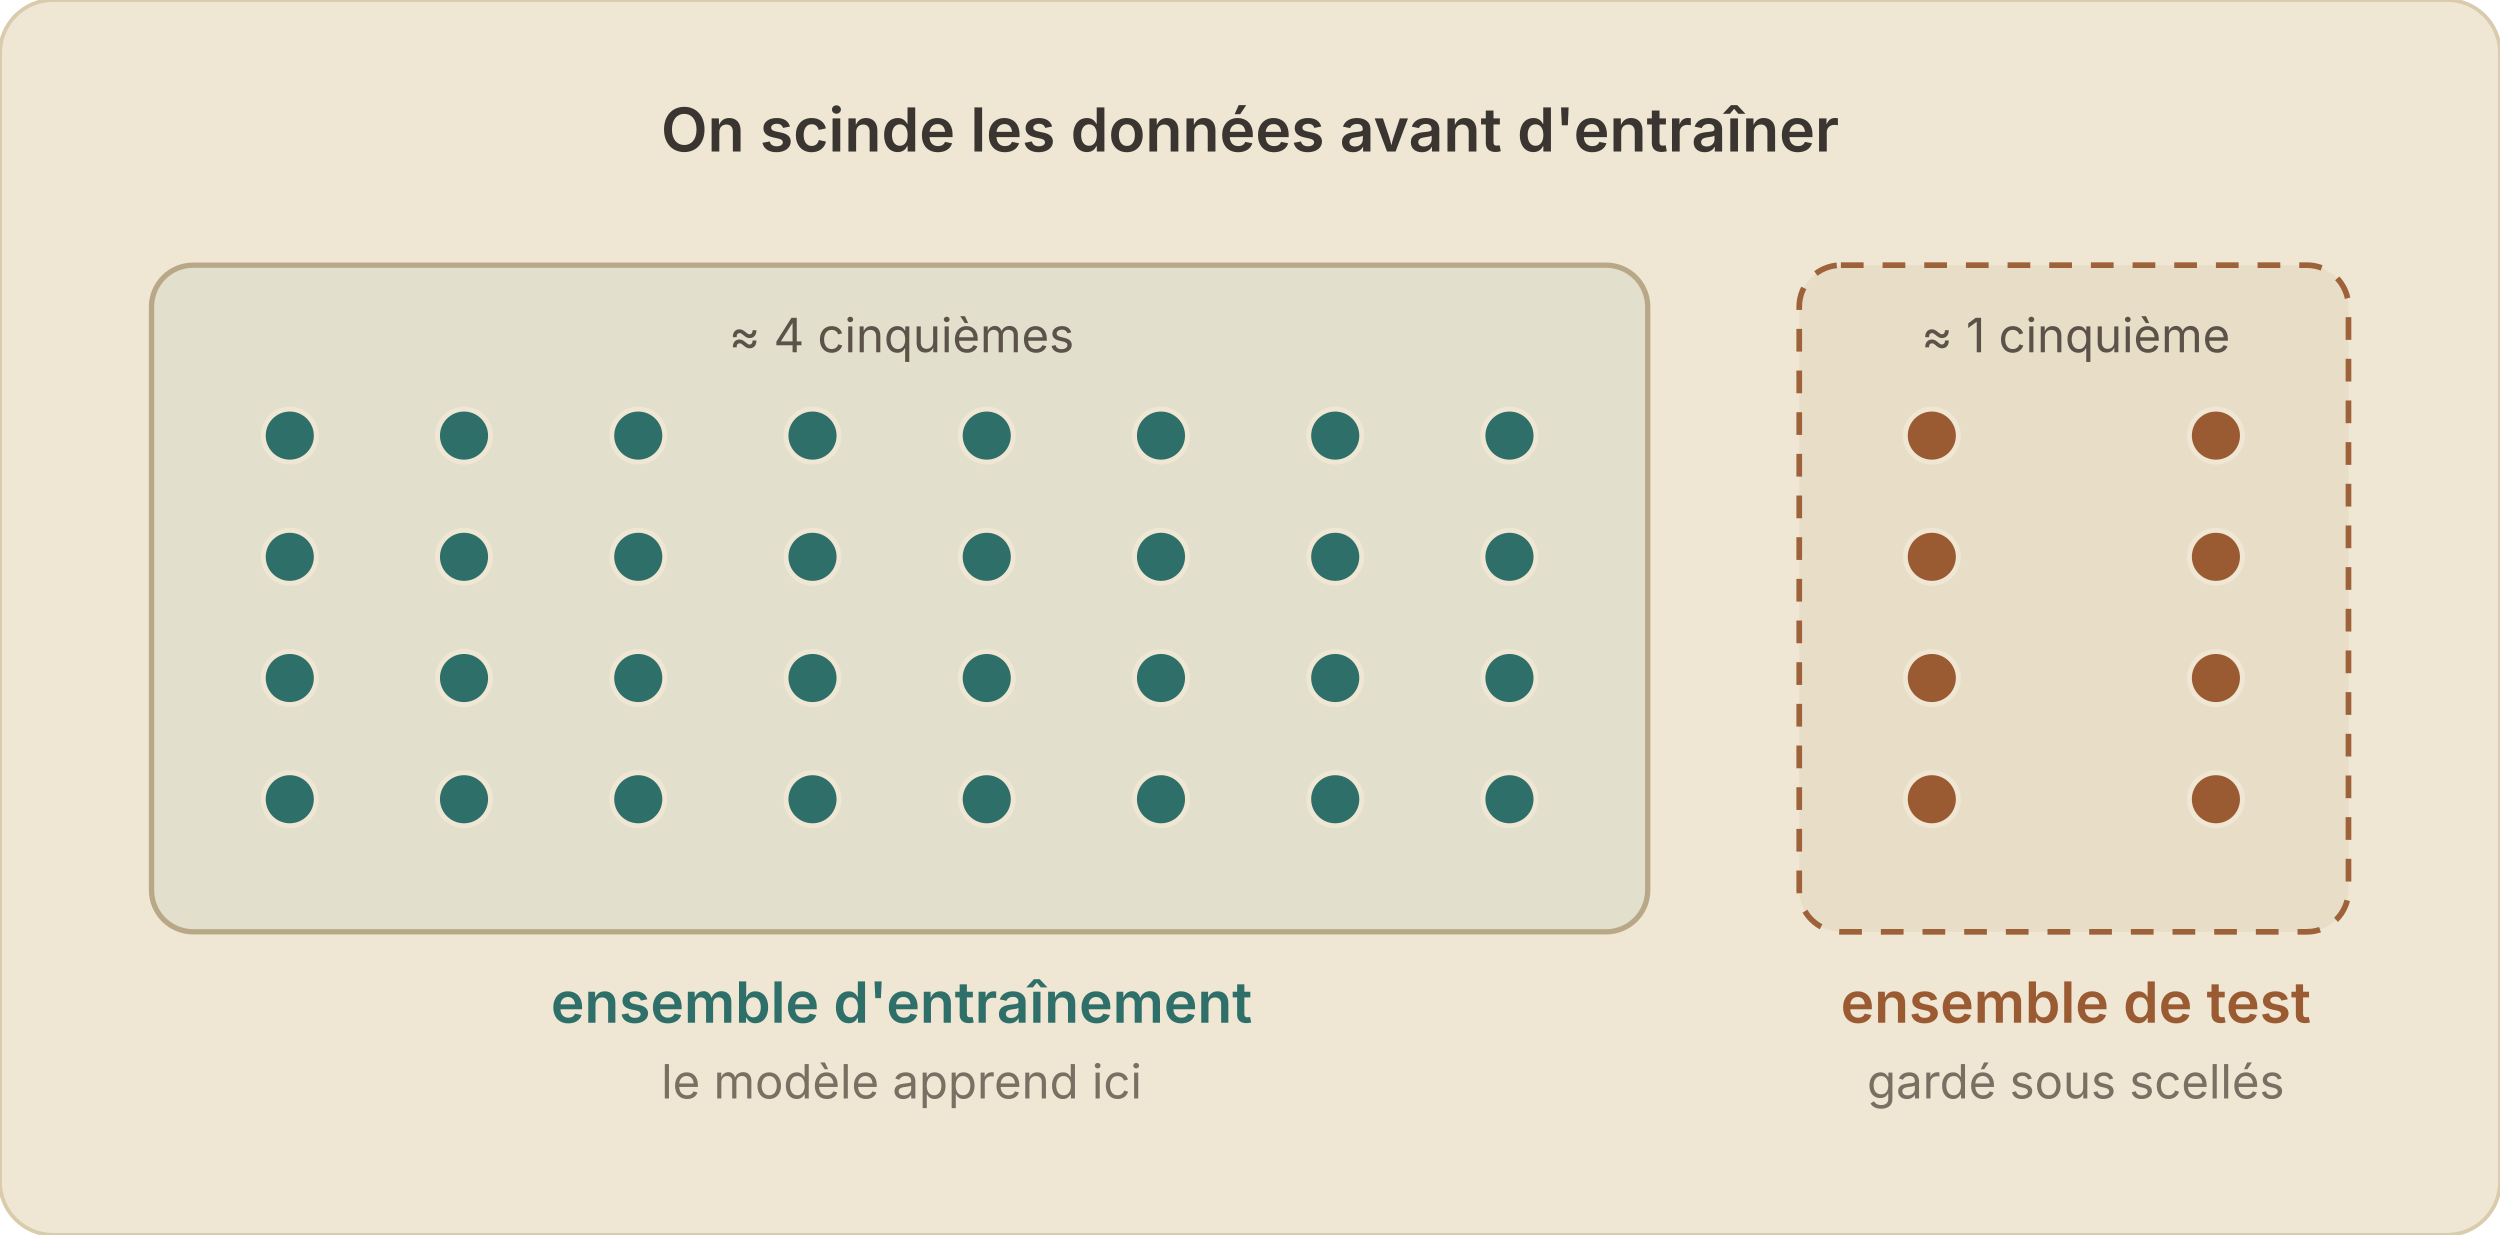
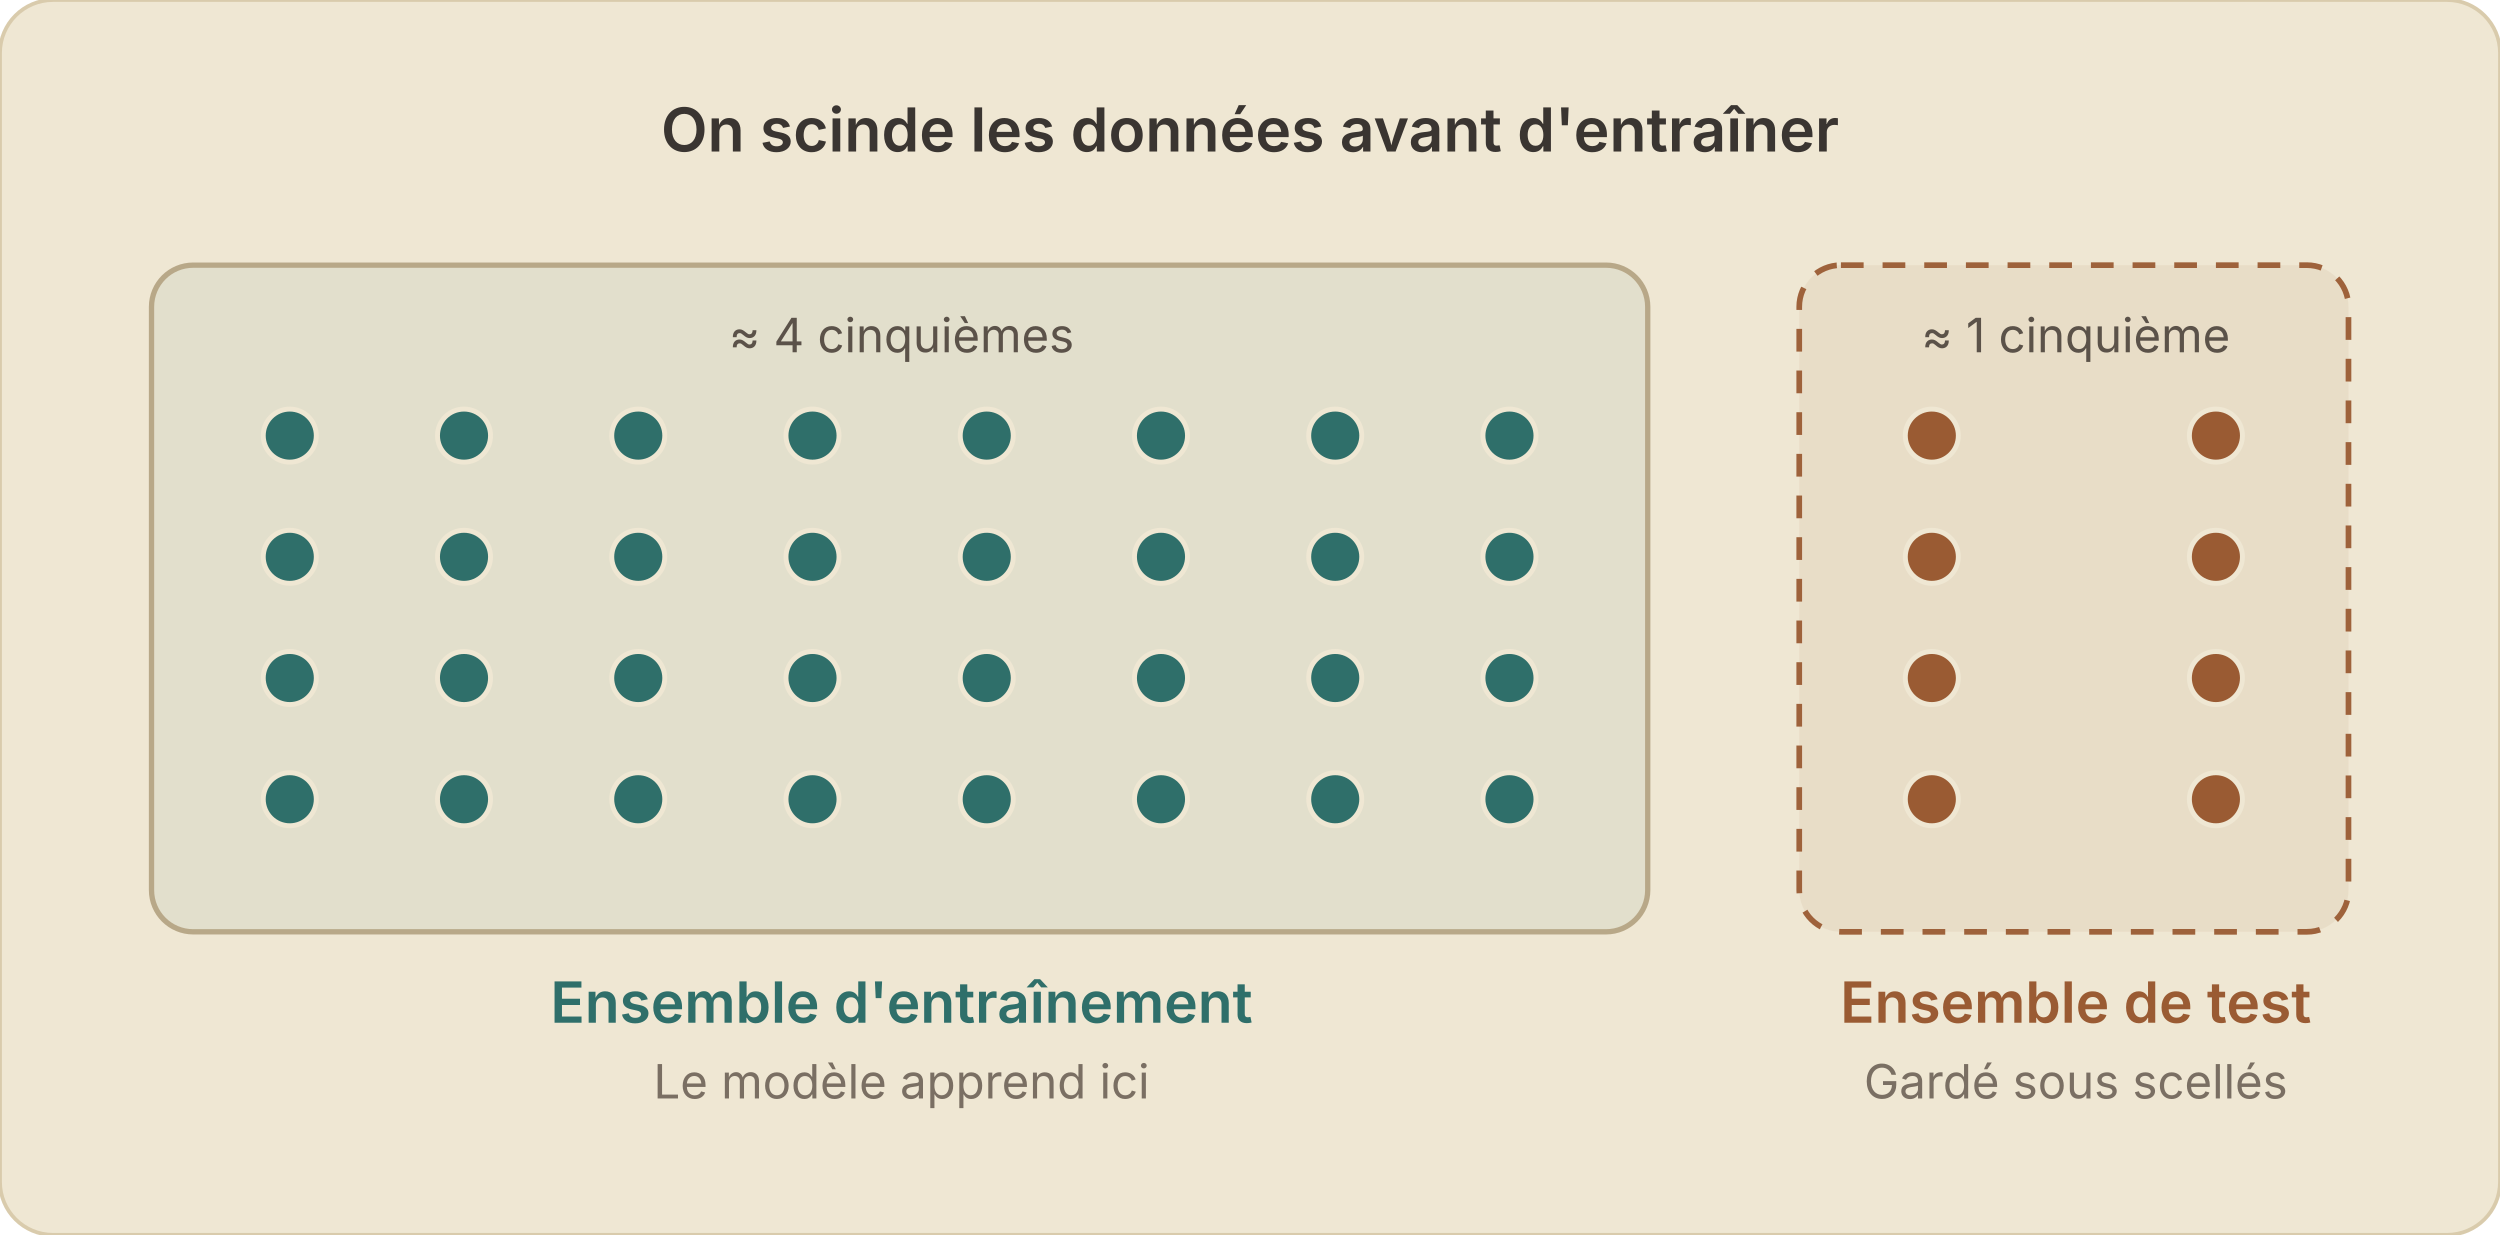
<svg xmlns="http://www.w3.org/2000/svg" viewBox="0 0 660 326" role="img" font-family="system-ui, -apple-system, sans-serif">
  <rect x="0" y="0" width="660" height="326" rx="14" fill="#efe7d3" stroke="#d9cbac" />
  <text x="330" y="40" font-size="16" fill="#3a3531" text-anchor="middle" font-weight="600">On scinde les données avant d'entraîner</text>
  <rect x="40" y="70" width="395" height="176" rx="11" fill="#2f6f6a" fill-opacity="0.07" stroke="#b8a888" stroke-width="1.4" />
  <g fill="#2f6f6a" stroke="#efe7d3" stroke-width="1.3">
    <circle cx="76.5" cy="115" r="7" />
    <circle cx="122.5" cy="115" r="7" />
    <circle cx="168.5" cy="115" r="7" />
    <circle cx="214.5" cy="115" r="7" />
    <circle cx="260.5" cy="115" r="7" />
    <circle cx="306.5" cy="115" r="7" />
    <circle cx="352.5" cy="115" r="7" />
    <circle cx="398.5" cy="115" r="7" />
    <circle cx="76.5" cy="147" r="7" />
    <circle cx="122.5" cy="147" r="7" />
    <circle cx="168.5" cy="147" r="7" />
    <circle cx="214.5" cy="147" r="7" />
    <circle cx="260.5" cy="147" r="7" />
    <circle cx="306.5" cy="147" r="7" />
    <circle cx="352.5" cy="147" r="7" />
    <circle cx="398.5" cy="147" r="7" />
    <circle cx="76.5" cy="179" r="7" />
    <circle cx="122.5" cy="179" r="7" />
    <circle cx="168.5" cy="179" r="7" />
    <circle cx="214.5" cy="179" r="7" />
    <circle cx="260.5" cy="179" r="7" />
    <circle cx="306.5" cy="179" r="7" />
    <circle cx="352.5" cy="179" r="7" />
    <circle cx="398.5" cy="179" r="7" />
    <circle cx="76.5" cy="211" r="7" />
    <circle cx="122.5" cy="211" r="7" />
    <circle cx="168.5" cy="211" r="7" />
    <circle cx="214.5" cy="211" r="7" />
    <circle cx="260.5" cy="211" r="7" />
    <circle cx="306.5" cy="211" r="7" />
    <circle cx="352.5" cy="211" r="7" />
    <circle cx="398.5" cy="211" r="7" />
  </g>
  <text x="238" y="93" font-size="12.5" fill="#5b5249" text-anchor="middle">≈ 4 cinquièmes</text>
-   <text x="238" y="270" font-size="15" fill="#2f6f6a" text-anchor="middle" font-weight="600">ensemble d'entraînement</text>
-   <text x="238" y="290" font-size="12.5" fill="#7a6f63" text-anchor="middle">le modèle apprend ici</text>
+   <text x="238" y="270" font-size="15" fill="#2f6f6a" text-anchor="middle" font-weight="600">Ensemble d'entraînement</text>
+   <text x="238" y="290" font-size="12.5" fill="#7a6f63" text-anchor="middle">Le modèle apprend ici</text>
  <rect x="475" y="70" width="145" height="176" rx="11" fill="#9a5b33" fill-opacity="0.08" stroke="#9a5b33" stroke-width="1.5" stroke-dasharray="6 5" opacity="0.95" />
  <g fill="#9a5b33" stroke="#efe7d3" stroke-width="1.3">
    <circle cx="510.0" cy="115" r="7" />
    <circle cx="585.0" cy="115" r="7" />
    <circle cx="510.0" cy="147" r="7" />
    <circle cx="585.0" cy="147" r="7" />
    <circle cx="510.0" cy="179" r="7" />
    <circle cx="585.0" cy="179" r="7" />
    <circle cx="510.0" cy="211" r="7" />
    <circle cx="585.0" cy="211" r="7" />
  </g>
  <text x="548" y="93" font-size="12.5" fill="#5b5249" text-anchor="middle">≈ 1 cinquième</text>
-   <text x="548" y="270" font-size="15" fill="#9a5b33" text-anchor="middle" font-weight="600">ensemble de test</text>
-   <text x="548" y="290" font-size="12.5" fill="#7a6f63" text-anchor="middle">gardé sous scellés</text>
+   <text x="548" y="270" font-size="15" fill="#9a5b33" text-anchor="middle" font-weight="600">Ensemble de test</text>
+   <text x="548" y="290" font-size="12.5" fill="#7a6f63" text-anchor="middle">Gardé sous scellés</text>
</svg>
